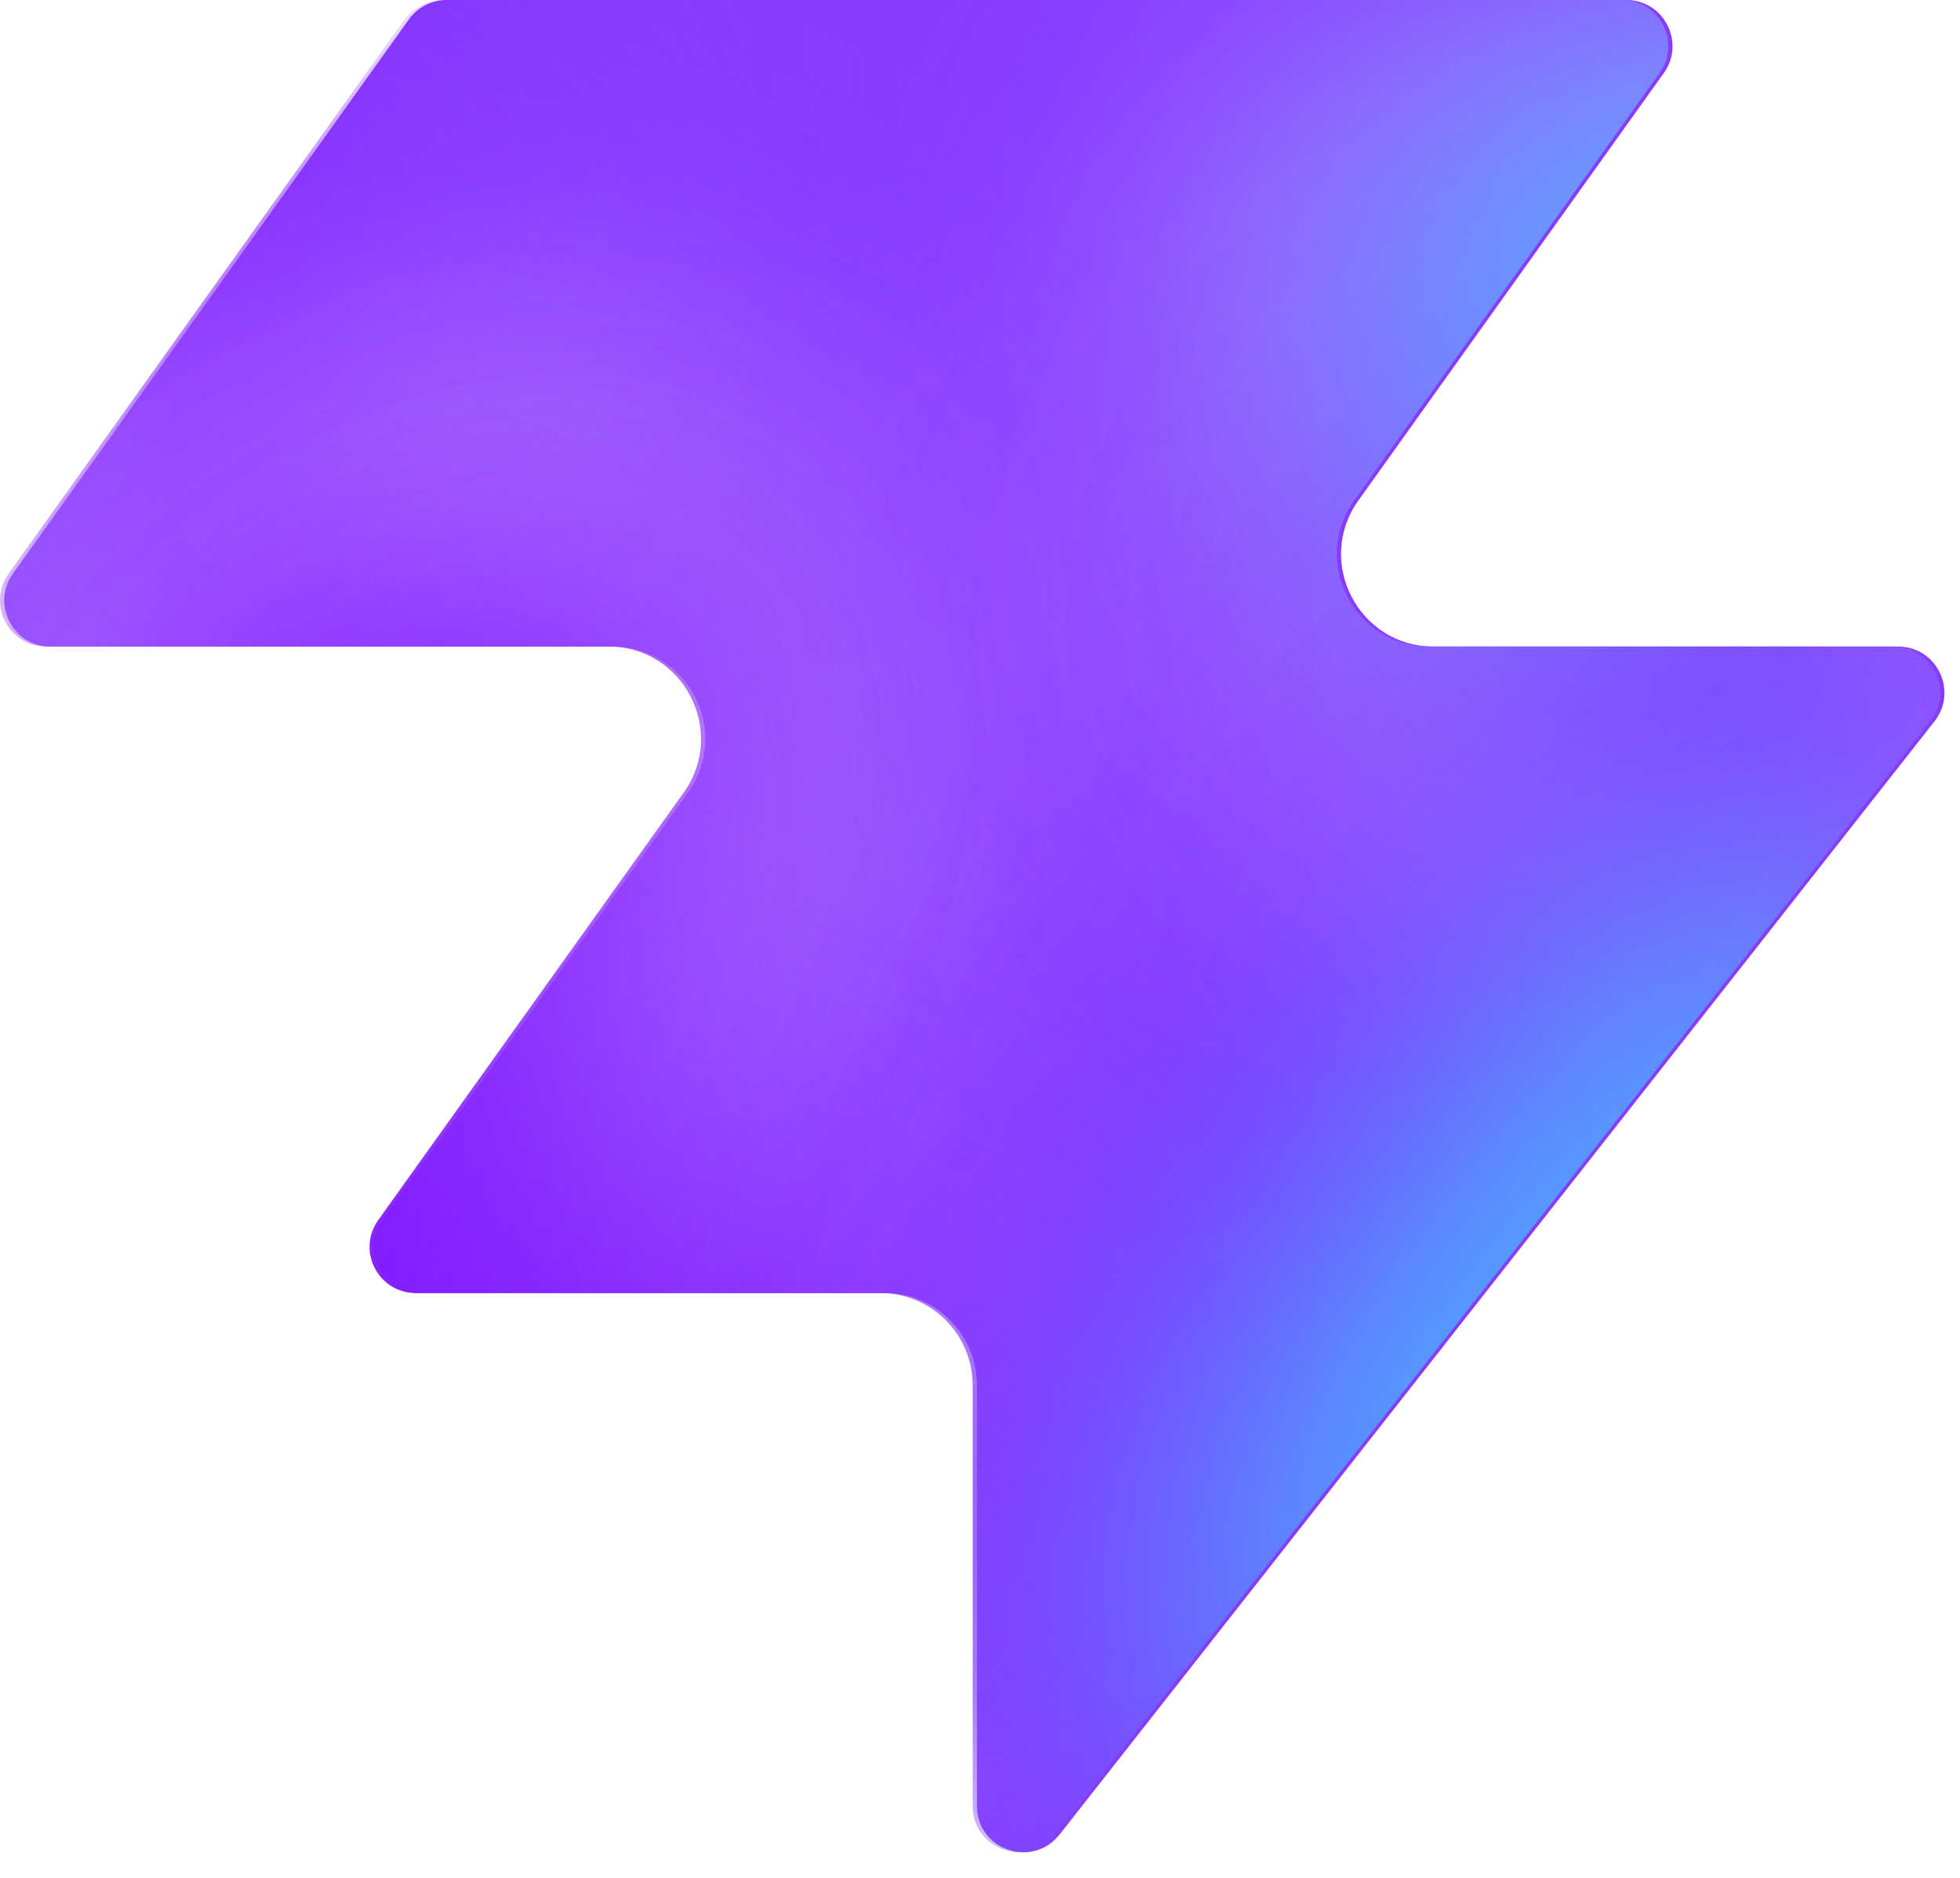
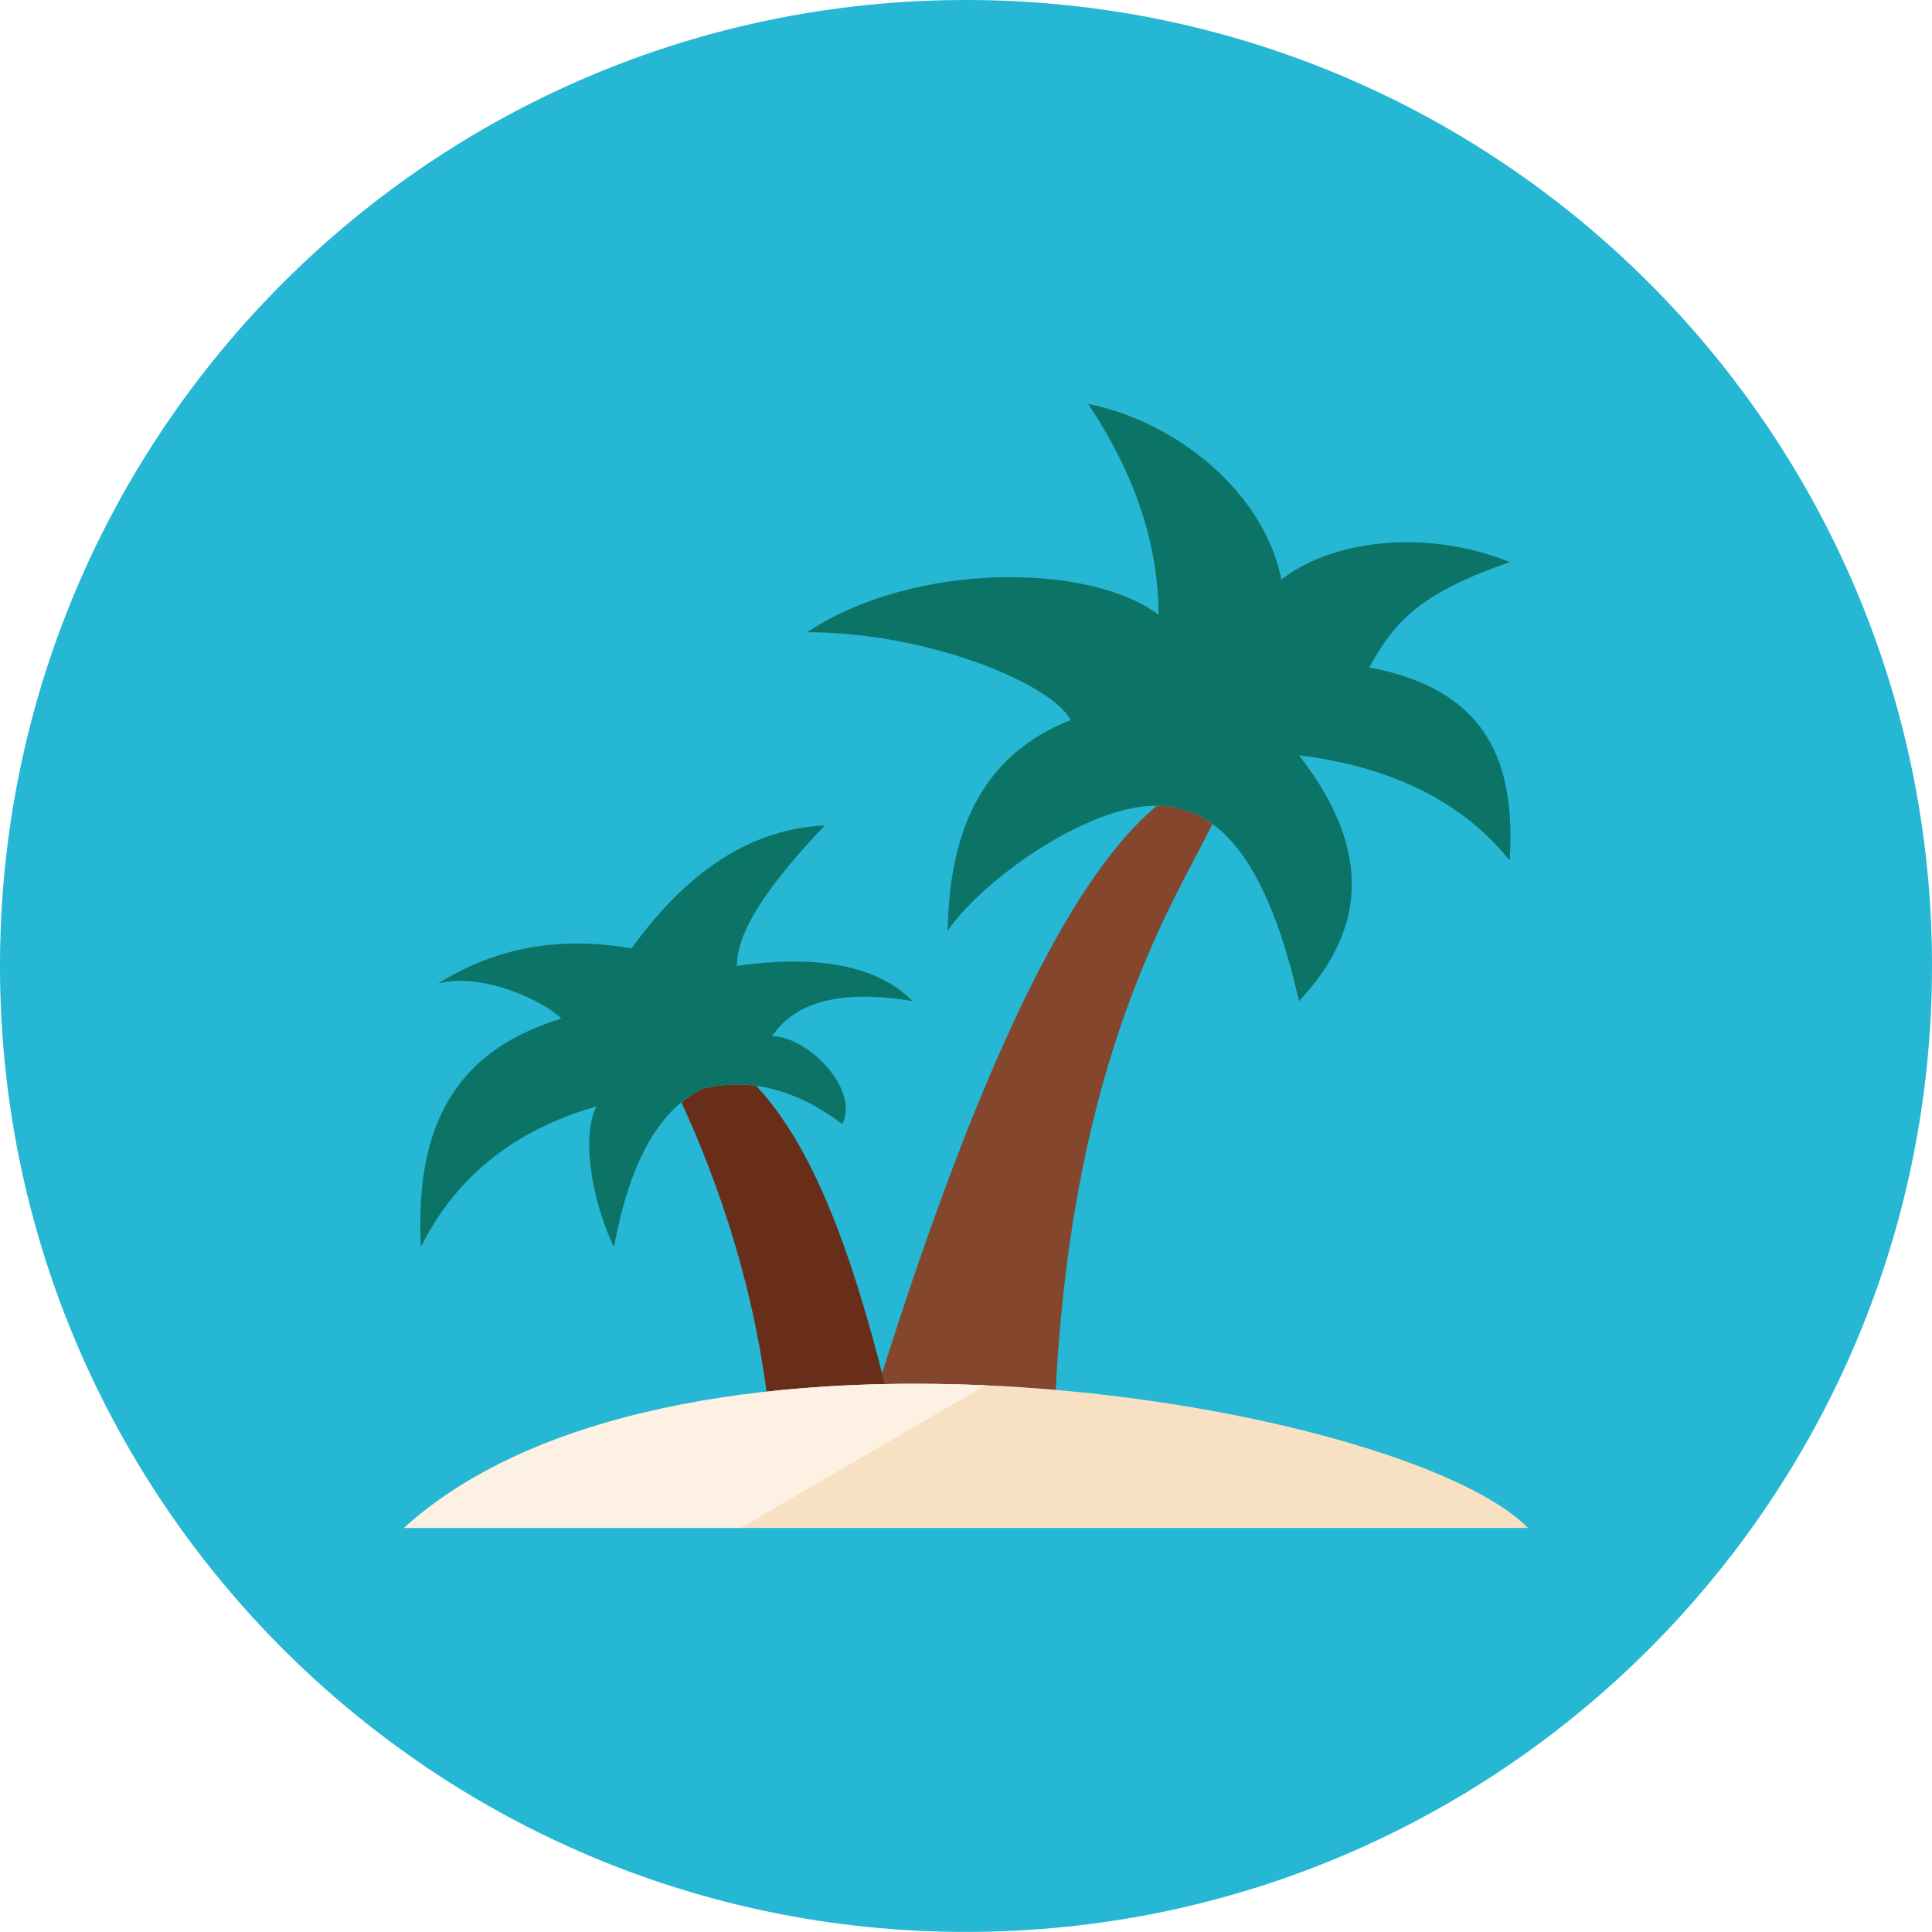
- <svg xmlns="http://www.w3.org/2000/svg" width="48" height="46" fill="none" viewBox="0 0 48 46">
-   <path fill="#863bff" d="M25.946 44.938c-.664.845-2.021.375-2.021-.698V33.937a2.26 2.26 0 0 0-2.262-2.262H10.287c-.92 0-1.456-1.04-.92-1.788l7.48-10.471c1.07-1.497 0-3.578-1.842-3.578H1.237c-.92 0-1.456-1.04-.92-1.788L10.013.474c.214-.297.556-.474.92-.474h28.894c.92 0 1.456 1.04.92 1.788l-7.48 10.471c-1.07 1.498 0 3.579 1.842 3.579h11.377c.943 0 1.473 1.088.89 1.83L25.947 44.94z" style="fill:#863bff;fill:color(display-p3 .525 .23 1);fill-opacity:1" />
-   <mask id="a" width="48" height="46" x="0" y="0" maskUnits="userSpaceOnUse" style="mask-type:alpha">
-     <path fill="#000" d="M25.842 44.938c-.664.844-2.021.375-2.021-.698V33.937a2.26 2.26 0 0 0-2.262-2.262H10.183c-.92 0-1.456-1.04-.92-1.788l7.48-10.471c1.07-1.498 0-3.579-1.842-3.579H1.133c-.92 0-1.456-1.04-.92-1.787L9.91.473c.214-.297.556-.474.92-.474h28.894c.92 0 1.456 1.04.92 1.788l-7.48 10.471c-1.07 1.498 0 3.578 1.842 3.578h11.377c.943 0 1.473 1.088.89 1.832L25.843 44.94z" style="fill:#000;fill-opacity:1" />
-   </mask>
-   <g mask="url(#a)">
-     <g filter="url(#b)">
-       <ellipse cx="5.508" cy="14.704" fill="#ede6ff" rx="5.508" ry="14.704" style="fill:#ede6ff;fill:color(display-p3 .927 .903 1);fill-opacity:1" transform="matrix(.00324 1 1 -.00324 -4.47 31.516)" />
-     </g>
-     <g filter="url(#c)">
-       <ellipse cx="10.399" cy="29.851" fill="#ede6ff" rx="10.399" ry="29.851" style="fill:#ede6ff;fill:color(display-p3 .927 .903 1);fill-opacity:1" transform="matrix(.00324 1 1 -.00324 -39.328 7.883)" />
-     </g>
-     <g filter="url(#d)">
-       <ellipse cx="5.508" cy="30.487" fill="#7e14ff" rx="5.508" ry="30.487" style="fill:#7e14ff;fill:color(display-p3 .492 .077 1);fill-opacity:1" transform="rotate(89.814 -25.913 -14.639)scale(1 -1)" />
-     </g>
-     <g filter="url(#e)">
-       <ellipse cx="5.508" cy="30.599" fill="#7e14ff" rx="5.508" ry="30.599" style="fill:#7e14ff;fill:color(display-p3 .492 .077 1);fill-opacity:1" transform="rotate(89.814 -32.644 -3.334)scale(1 -1)" />
-     </g>
-     <g filter="url(#f)">
-       <ellipse cx="5.508" cy="30.599" fill="#7e14ff" rx="5.508" ry="30.599" style="fill:#7e14ff;fill:color(display-p3 .492 .077 1);fill-opacity:1" transform="matrix(.00324 1 1 -.00324 -34.34 30.47)" />
-     </g>
-     <g filter="url(#g)">
-       <ellipse cx="14.072" cy="22.078" fill="#ede6ff" rx="14.072" ry="22.078" style="fill:#ede6ff;fill:color(display-p3 .927 .903 1);fill-opacity:1" transform="rotate(93.35 24.506 48.493)scale(-1 1)" />
-     </g>
-     <g filter="url(#h)">
-       <ellipse cx="3.47" cy="21.501" fill="#7e14ff" rx="3.47" ry="21.501" style="fill:#7e14ff;fill:color(display-p3 .492 .077 1);fill-opacity:1" transform="rotate(89.009 28.708 47.59)scale(-1 1)" />
-     </g>
-     <g filter="url(#i)">
-       <ellipse cx="3.47" cy="21.501" fill="#7e14ff" rx="3.47" ry="21.501" style="fill:#7e14ff;fill:color(display-p3 .492 .077 1);fill-opacity:1" transform="rotate(89.009 28.708 47.59)scale(-1 1)" />
-     </g>
-     <g filter="url(#j)">
-       <ellipse cx=".387" cy="8.972" fill="#7e14ff" rx="4.407" ry="29.108" style="fill:#7e14ff;fill:color(display-p3 .492 .077 1);fill-opacity:1" transform="rotate(39.51 .387 8.972)" />
-     </g>
-     <g filter="url(#k)">
-       <ellipse cx="47.523" cy="-6.092" fill="#7e14ff" rx="4.407" ry="29.108" style="fill:#7e14ff;fill:color(display-p3 .492 .077 1);fill-opacity:1" transform="rotate(37.892 47.523 -6.092)" />
-     </g>
-     <g filter="url(#l)">
-       <ellipse cx="41.412" cy="6.333" fill="#47bfff" rx="5.971" ry="9.665" style="fill:#47bfff;fill:color(display-p3 .28 .748 1);fill-opacity:1" transform="rotate(37.892 41.412 6.333)" />
-     </g>
-     <g filter="url(#m)">
-       <ellipse cx="-1.879" cy="38.332" fill="#7e14ff" rx="4.407" ry="29.108" style="fill:#7e14ff;fill:color(display-p3 .492 .077 1);fill-opacity:1" transform="rotate(37.892 -1.88 38.332)" />
-     </g>
-     <g filter="url(#n)">
-       <ellipse cx="-1.879" cy="38.332" fill="#7e14ff" rx="4.407" ry="29.108" style="fill:#7e14ff;fill:color(display-p3 .492 .077 1);fill-opacity:1" transform="rotate(37.892 -1.88 38.332)" />
-     </g>
-     <g filter="url(#o)">
-       <ellipse cx="35.651" cy="29.907" fill="#7e14ff" rx="4.407" ry="29.108" style="fill:#7e14ff;fill:color(display-p3 .492 .077 1);fill-opacity:1" transform="rotate(37.892 35.651 29.907)" />
-     </g>
-     <g filter="url(#p)">
-       <ellipse cx="38.418" cy="32.4" fill="#47bfff" rx="5.971" ry="15.297" style="fill:#47bfff;fill:color(display-p3 .28 .748 1);fill-opacity:1" transform="rotate(37.892 38.418 32.4)" />
-     </g>
-   </g>
-   <defs>
-     <filter id="b" width="60.045" height="41.654" x="-19.77" y="16.149" color-interpolation-filters="sRGB" filterUnits="userSpaceOnUse">
-       <feFlood flood-opacity="0" result="BackgroundImageFix" />
-       <feBlend in="SourceGraphic" in2="BackgroundImageFix" result="shape" />
-       <feGaussianBlur result="effect1_foregroundBlur_2002_17158" stdDeviation="7.659" />
-     </filter>
-     <filter id="c" width="90.34" height="51.437" x="-54.613" y="-7.533" color-interpolation-filters="sRGB" filterUnits="userSpaceOnUse">
-       <feFlood flood-opacity="0" result="BackgroundImageFix" />
-       <feBlend in="SourceGraphic" in2="BackgroundImageFix" result="shape" />
-       <feGaussianBlur result="effect1_foregroundBlur_2002_17158" stdDeviation="7.659" />
-     </filter>
-     <filter id="d" width="79.355" height="29.4" x="-49.64" y="2.03" color-interpolation-filters="sRGB" filterUnits="userSpaceOnUse">
-       <feFlood flood-opacity="0" result="BackgroundImageFix" />
-       <feBlend in="SourceGraphic" in2="BackgroundImageFix" result="shape" />
-       <feGaussianBlur result="effect1_foregroundBlur_2002_17158" stdDeviation="4.596" />
-     </filter>
-     <filter id="e" width="79.579" height="29.4" x="-45.045" y="20.029" color-interpolation-filters="sRGB" filterUnits="userSpaceOnUse">
-       <feFlood flood-opacity="0" result="BackgroundImageFix" />
-       <feBlend in="SourceGraphic" in2="BackgroundImageFix" result="shape" />
-       <feGaussianBlur result="effect1_foregroundBlur_2002_17158" stdDeviation="4.596" />
-     </filter>
-     <filter id="f" width="79.579" height="29.4" x="-43.513" y="21.178" color-interpolation-filters="sRGB" filterUnits="userSpaceOnUse">
-       <feFlood flood-opacity="0" result="BackgroundImageFix" />
-       <feBlend in="SourceGraphic" in2="BackgroundImageFix" result="shape" />
-       <feGaussianBlur result="effect1_foregroundBlur_2002_17158" stdDeviation="4.596" />
-     </filter>
-     <filter id="g" width="74.749" height="58.852" x="15.756" y="-17.901" color-interpolation-filters="sRGB" filterUnits="userSpaceOnUse">
-       <feFlood flood-opacity="0" result="BackgroundImageFix" />
-       <feBlend in="SourceGraphic" in2="BackgroundImageFix" result="shape" />
-       <feGaussianBlur result="effect1_foregroundBlur_2002_17158" stdDeviation="7.659" />
-     </filter>
-     <filter id="h" width="61.377" height="25.362" x="23.548" y="2.284" color-interpolation-filters="sRGB" filterUnits="userSpaceOnUse">
-       <feFlood flood-opacity="0" result="BackgroundImageFix" />
-       <feBlend in="SourceGraphic" in2="BackgroundImageFix" result="shape" />
-       <feGaussianBlur result="effect1_foregroundBlur_2002_17158" stdDeviation="4.596" />
-     </filter>
-     <filter id="i" width="61.377" height="25.362" x="23.548" y="2.284" color-interpolation-filters="sRGB" filterUnits="userSpaceOnUse">
-       <feFlood flood-opacity="0" result="BackgroundImageFix" />
-       <feBlend in="SourceGraphic" in2="BackgroundImageFix" result="shape" />
-       <feGaussianBlur result="effect1_foregroundBlur_2002_17158" stdDeviation="4.596" />
-     </filter>
-     <filter id="j" width="56.045" height="63.649" x="-27.636" y="-22.853" color-interpolation-filters="sRGB" filterUnits="userSpaceOnUse">
-       <feFlood flood-opacity="0" result="BackgroundImageFix" />
-       <feBlend in="SourceGraphic" in2="BackgroundImageFix" result="shape" />
-       <feGaussianBlur result="effect1_foregroundBlur_2002_17158" stdDeviation="4.596" />
-     </filter>
-     <filter id="k" width="54.814" height="64.646" x="20.116" y="-38.415" color-interpolation-filters="sRGB" filterUnits="userSpaceOnUse">
-       <feFlood flood-opacity="0" result="BackgroundImageFix" />
-       <feBlend in="SourceGraphic" in2="BackgroundImageFix" result="shape" />
-       <feGaussianBlur result="effect1_foregroundBlur_2002_17158" stdDeviation="4.596" />
-     </filter>
-     <filter id="l" width="33.541" height="35.313" x="24.641" y="-11.323" color-interpolation-filters="sRGB" filterUnits="userSpaceOnUse">
-       <feFlood flood-opacity="0" result="BackgroundImageFix" />
-       <feBlend in="SourceGraphic" in2="BackgroundImageFix" result="shape" />
-       <feGaussianBlur result="effect1_foregroundBlur_2002_17158" stdDeviation="4.596" />
-     </filter>
-     <filter id="m" width="54.814" height="64.646" x="-29.286" y="6.009" color-interpolation-filters="sRGB" filterUnits="userSpaceOnUse">
-       <feFlood flood-opacity="0" result="BackgroundImageFix" />
-       <feBlend in="SourceGraphic" in2="BackgroundImageFix" result="shape" />
-       <feGaussianBlur result="effect1_foregroundBlur_2002_17158" stdDeviation="4.596" />
-     </filter>
-     <filter id="n" width="54.814" height="64.646" x="-29.286" y="6.009" color-interpolation-filters="sRGB" filterUnits="userSpaceOnUse">
-       <feFlood flood-opacity="0" result="BackgroundImageFix" />
-       <feBlend in="SourceGraphic" in2="BackgroundImageFix" result="shape" />
-       <feGaussianBlur result="effect1_foregroundBlur_2002_17158" stdDeviation="4.596" />
-     </filter>
-     <filter id="o" width="54.814" height="64.646" x="8.244" y="-2.416" color-interpolation-filters="sRGB" filterUnits="userSpaceOnUse">
-       <feFlood flood-opacity="0" result="BackgroundImageFix" />
-       <feBlend in="SourceGraphic" in2="BackgroundImageFix" result="shape" />
-       <feGaussianBlur result="effect1_foregroundBlur_2002_17158" stdDeviation="4.596" />
-     </filter>
-     <filter id="p" width="39.409" height="43.623" x="18.713" y="10.588" color-interpolation-filters="sRGB" filterUnits="userSpaceOnUse">
-       <feFlood flood-opacity="0" result="BackgroundImageFix" />
-       <feBlend in="SourceGraphic" in2="BackgroundImageFix" result="shape" />
-       <feGaussianBlur result="effect1_foregroundBlur_2002_17158" stdDeviation="4.596" />
-     </filter>
-   </defs>
+ <svg xmlns="http://www.w3.org/2000/svg" fill="none" viewBox="0 0 48 48" id="Beach-2--Streamline-Kameleon" height="48" width="48">
+   <path fill="#25b7d3" d="M24 47.998c13.255 0 24 -10.745 24 -23.999C48 10.745 37.255 0 24 0S0 10.745 0 23.999c0 13.254 10.745 23.999 24 23.999Z" stroke-width="1" />
+   <path fill="#0c7367" d="M14.818 27.489c-0.436 0.873 0 2.618 0.436 3.491 0.358 -1.937 1.026 -3.347 2.182 -3.927 1.164 -0.291 2.327 0 3.491 0.873 0.436 -0.873 -0.873 -2.182 -1.745 -2.182 0.582 -0.873 1.745 -1.164 3.491 -0.873 -0.873 -0.873 -2.327 -1.164 -4.364 -0.873 -0.006 -0.942 0.932 -2.17 2.182 -3.491 -1.691 0.082 -3.302 0.98 -4.8 3.054 -1.691 -0.289 -3.302 -0.073 -4.8 0.873 1.105 -0.286 2.618 0.436 3.055 0.873 -2.927 0.888 -3.616 3.048 -3.491 5.673 0.873 -1.745 2.327 -2.909 4.364 -3.491Z" stroke-width="1" />
+   <path fill="#0c7367" d="M23.545 23.126c0.041 -2.433 0.813 -4.351 3.055 -5.236 -0.436 -0.873 -3.491 -2.182 -6.545 -2.182 2.618 -1.745 6.982 -1.745 8.727 -0.436 0 -1.745 -0.582 -3.491 -1.746 -5.236 2.182 0.436 4.364 2.182 4.8 4.364 1.178 -0.934 3.491 -1.309 5.673 -0.436 -2.27 0.792 -2.863 1.491 -3.491 2.618 3.051 0.574 3.627 2.493 3.491 4.8 -1.164 -1.454 -2.909 -2.327 -5.236 -2.618 1.913 2.463 1.578 4.425 0 6.109 -0.629 -2.783 -1.597 -4.537 -3.055 -4.8 -1.745 -0.436 -4.8 1.745 -5.673 3.054Z" stroke-width="1" />
+   <path fill="#84462d" d="M26.229 34.535c0.428 -8.285 2.886 -12.028 3.894 -14.065 -0.279 -0.203 -0.579 -0.34 -0.905 -0.399 -0.156 -0.035 -0.315 -0.052 -0.475 -0.051 -3.001 2.471 -5.599 10.217 -6.917 14.372 1.469 -0.034 2.939 0.013 4.402 0.142Z" stroke-width="1" />
+   <path fill="#692e19" d="M21.981 34.389c-1.065 -4.298 -2.136 -6.273 -3.19 -7.409 -0.452 -0.063 -0.912 -0.038 -1.355 0.073 -0.18 0.094 -0.349 0.207 -0.503 0.339 1.313 2.861 1.876 5.376 2.111 7.185 0.976 -0.107 1.956 -0.169 2.937 -0.188Z" stroke-width="1" />
+   <path fill="#f8e1c2" d="M10.036 37.961h27.927c-3.048 -3.106 -21.08 -6.204 -27.927 0Z" stroke-width="1" />
+   <path fill="#fcf1e2" d="M10.036 37.961h8.363l6.082 -3.542c-5.471 -0.243 -11.207 0.61 -14.444 3.542Z" stroke-width="1" />
</svg>
